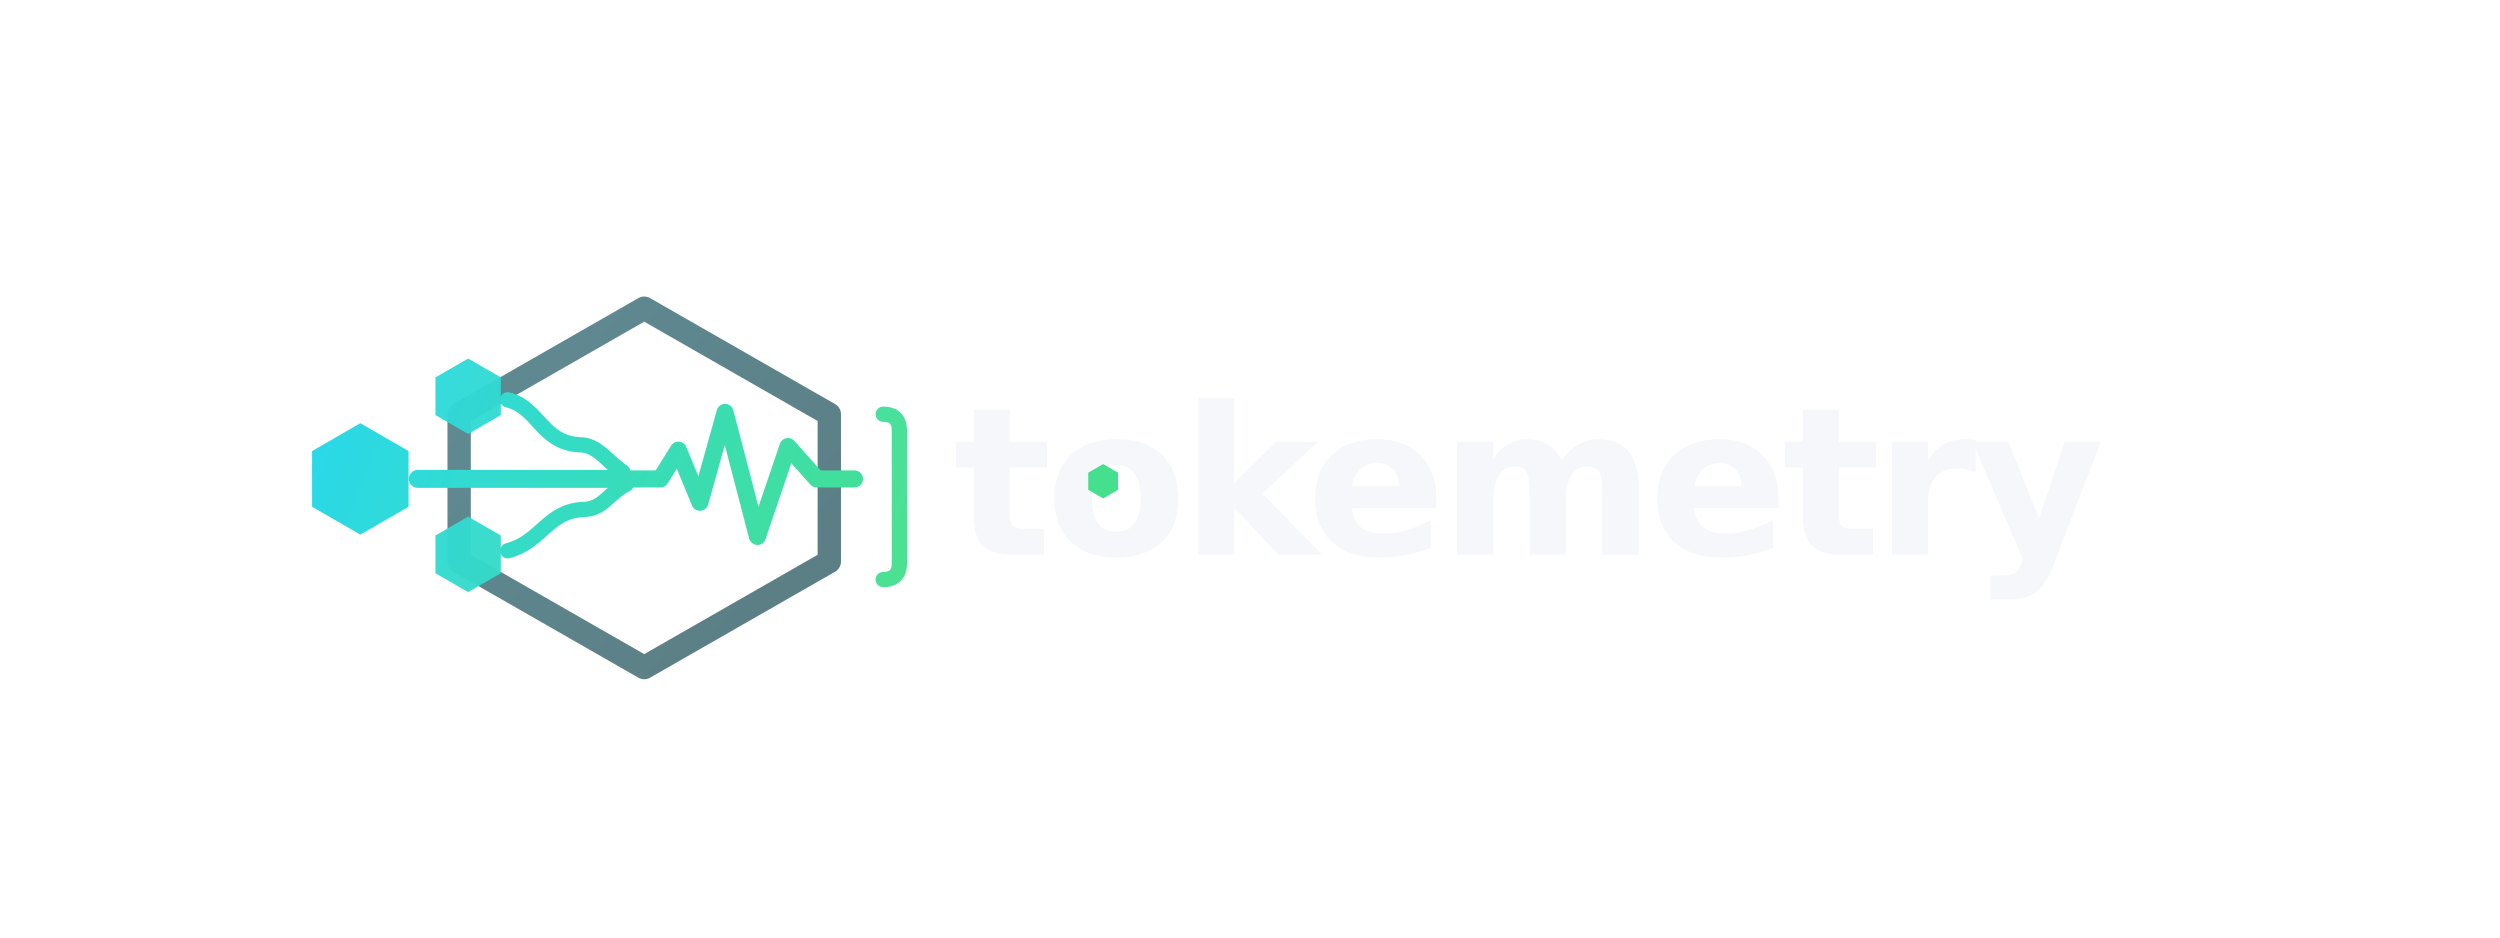
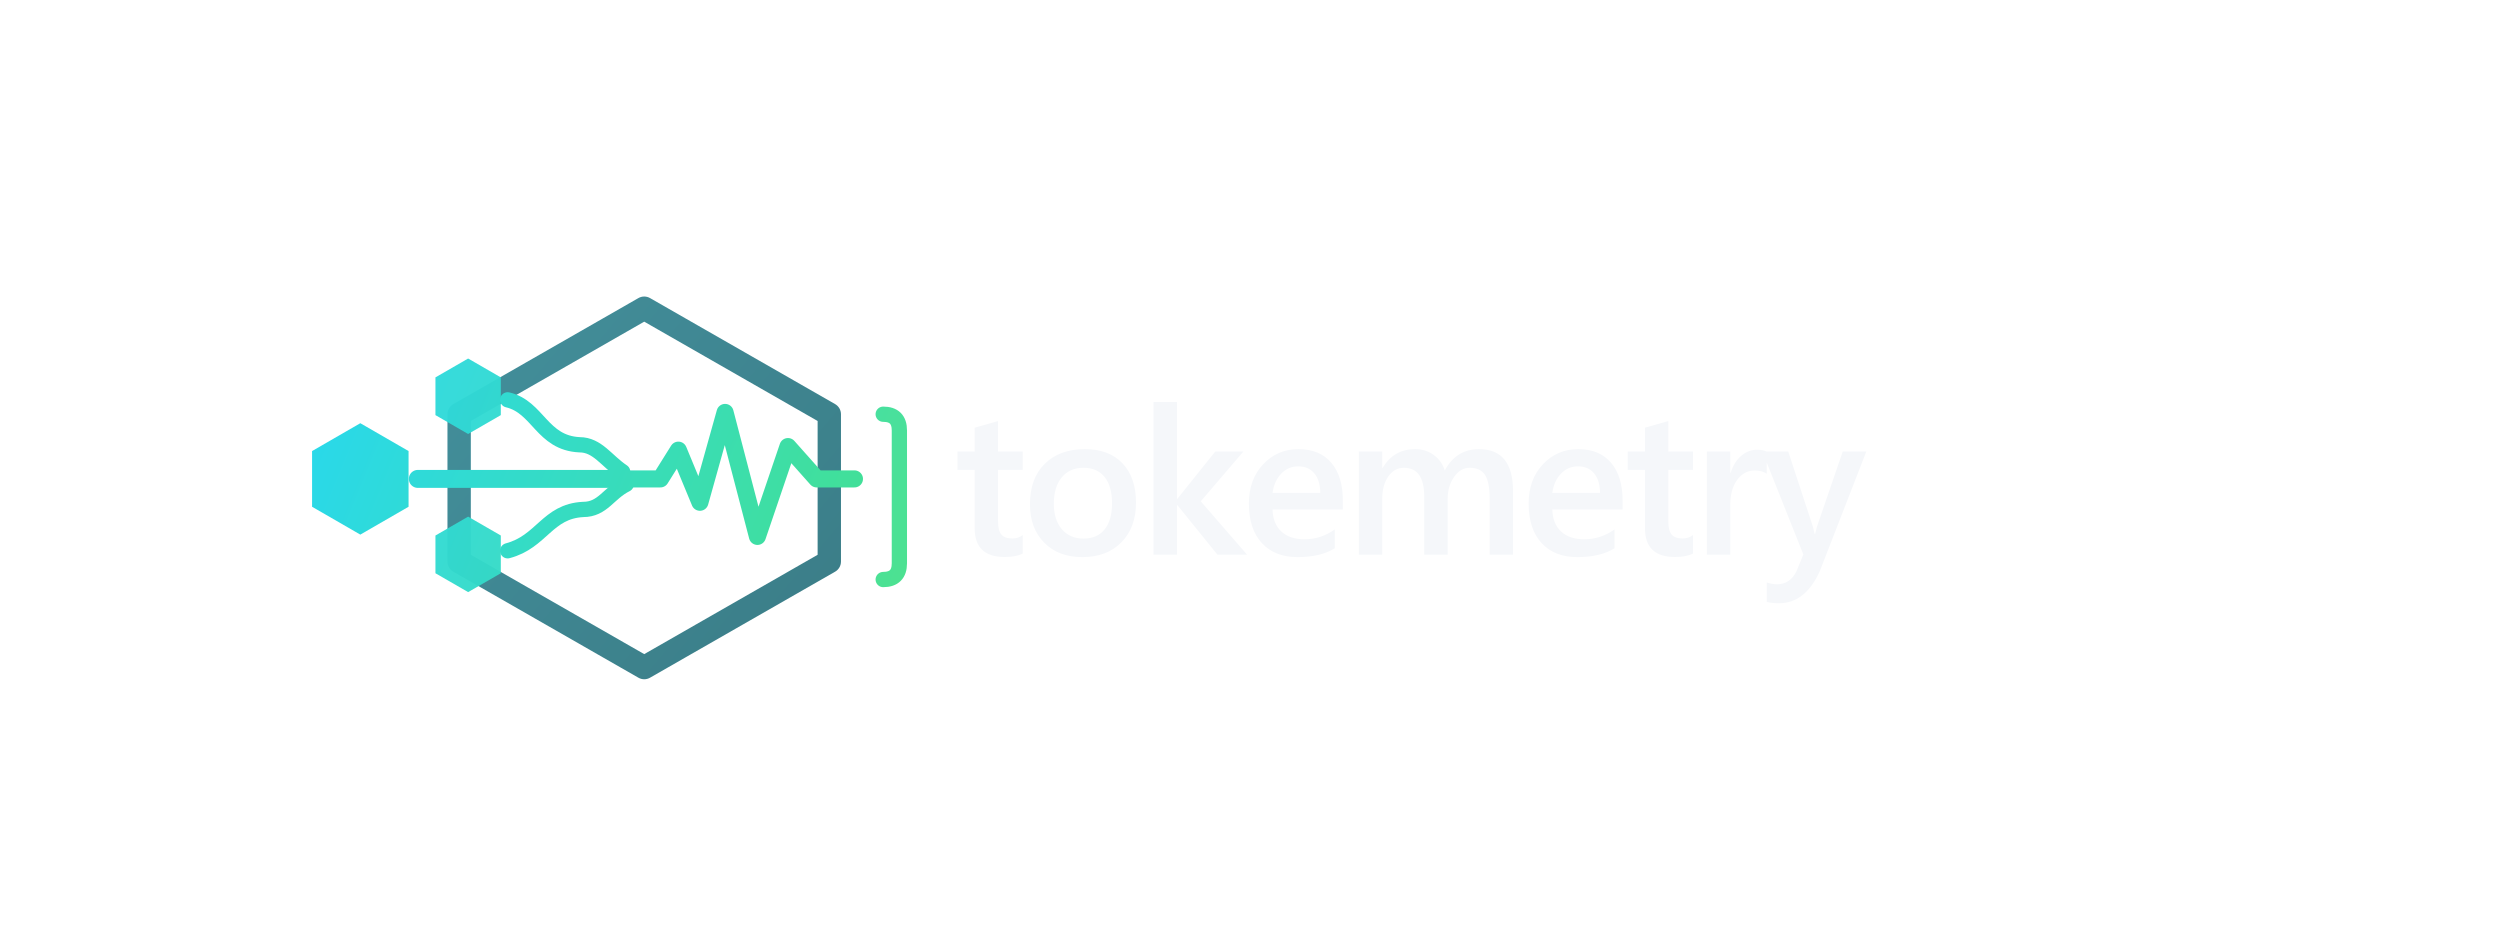
<svg xmlns="http://www.w3.org/2000/svg" width="1600" height="600" viewBox="0 0 1600 600" role="img" aria-label="tokemetry logo">
  <defs>
    <linearGradient id="tokemetry-accent" x1="0" y1="40" x2="340" y2="180" gradientUnits="userSpaceOnUse">
      <stop offset="0" stop-color="#27D8F3" />
      <stop offset="1" stop-color="#45E08D" />
    </linearGradient>
    <linearGradient id="tokemetry-frame" x1="95" y1="10" x2="330" y2="210" gradientUnits="userSpaceOnUse">
-       <stop offset="0" stop-color="#235F6C" />
-       <stop offset="1" stop-color="#1A4950" />
+       <stop offset="0" stop-color="#2E8391" />
+       <stop offset="1" stop-color="#256D78" />
    </linearGradient>
    <linearGradient id="tokemetry-accent-light" x1="0" y1="40" x2="340" y2="180" gradientUnits="userSpaceOnUse">
      <stop offset="0" stop-color="#1CC7D8" />
      <stop offset="1" stop-color="#2FBF82" />
    </linearGradient>
  </defs>
  <g transform="translate(180,180) scale(1.15)">
    <g id="tokemetry-icon" stroke-linecap="round" stroke-linejoin="round">
-       <path d="M202 15 L305 74 L305 156 L202 215 L99 156 L99 74 Z" fill="none" stroke="url(#tokemetry-frame)" stroke-width="13" opacity="0.72" />
+       <path d="M202 15 L305 74 L305 156 L202 215 L99 156 L99 74 Z" fill="none" stroke="url(#tokemetry-frame)" stroke-width="13" opacity="0.9" />
      <polygon points="70.85,125.50 44.00,141.00 17.15,125.50 17.15,94.50 44.00,79.00 70.85,94.50" fill="url(#tokemetry-accent)" />
      <polygon points="122.19,74.50 104.00,85.00 85.81,74.50 85.81,53.50 104.00,43.00 122.19,53.50" fill="url(#tokemetry-accent)" opacity="0.96" />
      <polygon points="122.19,162.50 104.00,173.00 85.81,162.50 85.81,141.50 104.00,131.00 122.19,141.50" fill="url(#tokemetry-accent)" opacity="0.96" />
      <path d="M76 110 C118 110 151 110 188 110" fill="none" stroke="url(#tokemetry-accent)" stroke-width="10" />
      <path d="M126 66 C143 70 145 90 166 91 C176 91 181 100 190 106" fill="none" stroke="url(#tokemetry-accent)" stroke-width="8.5" />
      <path d="M126 150 C145 145 148 128 168 127 C179 127 182 118 192 113" fill="none" stroke="url(#tokemetry-accent)" stroke-width="8.5" />
      <path d="M187 110 C197 110 204 110 211 110 L221 94 L233 123 L247 73 L265 142 L282 92 L298 110 L319 110" fill="none" stroke="url(#tokemetry-accent)" stroke-width="9.5" />
      <path d="M335 74 Q344 74 344 83 L344 157 Q344 166 335 166" fill="none" stroke="url(#tokemetry-accent)" stroke-width="8.5" opacity="0.96" />
    </g>
  </g>
-   <text x="610" y="355" fill="#F5F7FA" font-family="DejaVu Sans, Inter, Avenir Next, Segoe UI, Helvetica Neue, Arial, sans-serif" font-size="132" font-weight="600" letter-spacing="-4">tokemetry</text>
-   <polygon points="715.53,313.50 706.00,319.00 696.47,313.50 696.47,302.50 706.00,297.00 715.53,302.50" fill="url(#tokemetry-accent)" />
+   <path fill="#F5F7FA" d="M654.54 354.29Q650.15 356.48 643 356.48Q623.79 356.48 623.79 338.05V300.73H612.77V289H623.79V273.72L638.75 269.47V289H654.54V300.73H638.75V333.73Q638.75 339.6 640.87 342.11Q643 344.62 647.96 344.62Q651.77 344.62 654.54 342.43Z M692.69 356.55Q677.41 356.55 668.29 347.3Q659.17 338.05 659.17 322.77Q659.17 306.14 668.68 296.8Q678.19 287.45 694.3 287.45Q709.77 287.45 718.41 296.54Q727.04 305.63 727.04 321.74Q727.04 337.53 717.73 347.04Q708.42 356.55 692.69 356.55ZM693.4 299.38Q684.63 299.38 679.54 305.5Q674.45 311.62 674.45 322.39Q674.45 332.76 679.61 338.73Q684.76 344.69 693.4 344.69Q702.23 344.69 706.97 338.82Q711.7 332.96 711.7 322.13Q711.7 311.24 706.97 305.31Q702.23 299.38 693.4 299.38Z M798.13 355H779.18L753.53 323.29H753.27V355H738.25V257.29H753.27V319.23H753.53L777.76 289H795.75L768.48 320.84Z M859.42 326.06H814.43Q814.69 335.21 820.07 340.18Q825.46 345.14 834.87 345.14Q845.44 345.14 854.27 338.82V350.88Q845.24 356.55 830.42 356.55Q815.85 356.55 807.57 347.56Q799.29 338.56 799.29 322.26Q799.29 306.85 808.41 297.15Q817.53 287.45 831.06 287.45Q844.6 287.45 852.01 296.15Q859.42 304.86 859.42 320.32ZM844.98 315.49Q844.92 307.43 841.18 302.95Q837.44 298.47 830.87 298.47Q824.42 298.47 819.94 303.18Q815.46 307.88 814.43 315.49Z M968.34 355H953.39V319.04Q953.39 308.66 950.46 304.02Q947.53 299.38 940.56 299.38Q934.7 299.38 930.61 305.24Q926.51 311.11 926.51 319.29V355H911.5V317.81Q911.5 299.38 898.48 299.38Q892.42 299.38 888.52 304.92Q884.62 310.46 884.62 319.29V355H869.67V289H884.62V299.44H884.88Q892.03 287.45 905.7 287.45Q912.53 287.45 917.65 291.22Q922.78 294.99 924.64 301.12Q931.99 287.45 946.56 287.45Q968.34 287.45 968.34 314.33Z M1038.46 326.06H993.48Q993.73 335.21 999.12 340.18Q1004.5 345.14 1013.91 345.14Q1024.48 345.14 1033.31 338.82V350.88Q1024.29 356.55 1009.46 356.55Q994.89 356.55 986.61 347.56Q978.33 338.56 978.33 322.26Q978.33 306.85 987.45 297.15Q996.57 287.45 1010.11 287.45Q1023.64 287.45 1031.05 296.15Q1038.46 304.86 1038.46 320.32ZM1024.03 315.49Q1023.96 307.43 1020.22 302.95Q1016.49 298.47 1009.91 298.47Q1003.47 298.47 998.99 303.18Q994.51 307.88 993.48 315.49Z M1083.51 354.29Q1079.13 356.48 1071.98 356.48Q1052.77 356.48 1052.77 338.05V300.73H1041.75V289H1052.77V273.72L1067.72 269.47V289H1083.51V300.73H1067.72V333.73Q1067.72 339.6 1069.85 342.11Q1071.98 344.62 1076.94 344.62Q1080.74 344.62 1083.51 342.43Z M1130.69 303.24Q1127.98 301.12 1122.89 301.12Q1116.25 301.12 1111.8 307.11Q1107.36 313.11 1107.36 323.42V355H1092.4V289H1107.36V302.6H1107.62Q1109.81 295.64 1114.35 291.74Q1118.89 287.84 1124.5 287.84Q1128.56 287.84 1130.69 289.06Z M1194.43 289 1164.65 365.57Q1155.37 386.07 1138.61 386.07Q1133.91 386.07 1130.75 385.23V372.79Q1134.29 373.95 1137.2 373.95Q1145.57 373.95 1149.7 365.7L1154.15 354.87L1127.91 289H1144.48L1160.21 336.95Q1160.46 337.86 1161.37 341.72H1161.69Q1162.01 340.24 1162.85 337.08L1179.35 289Z" />
</svg>
